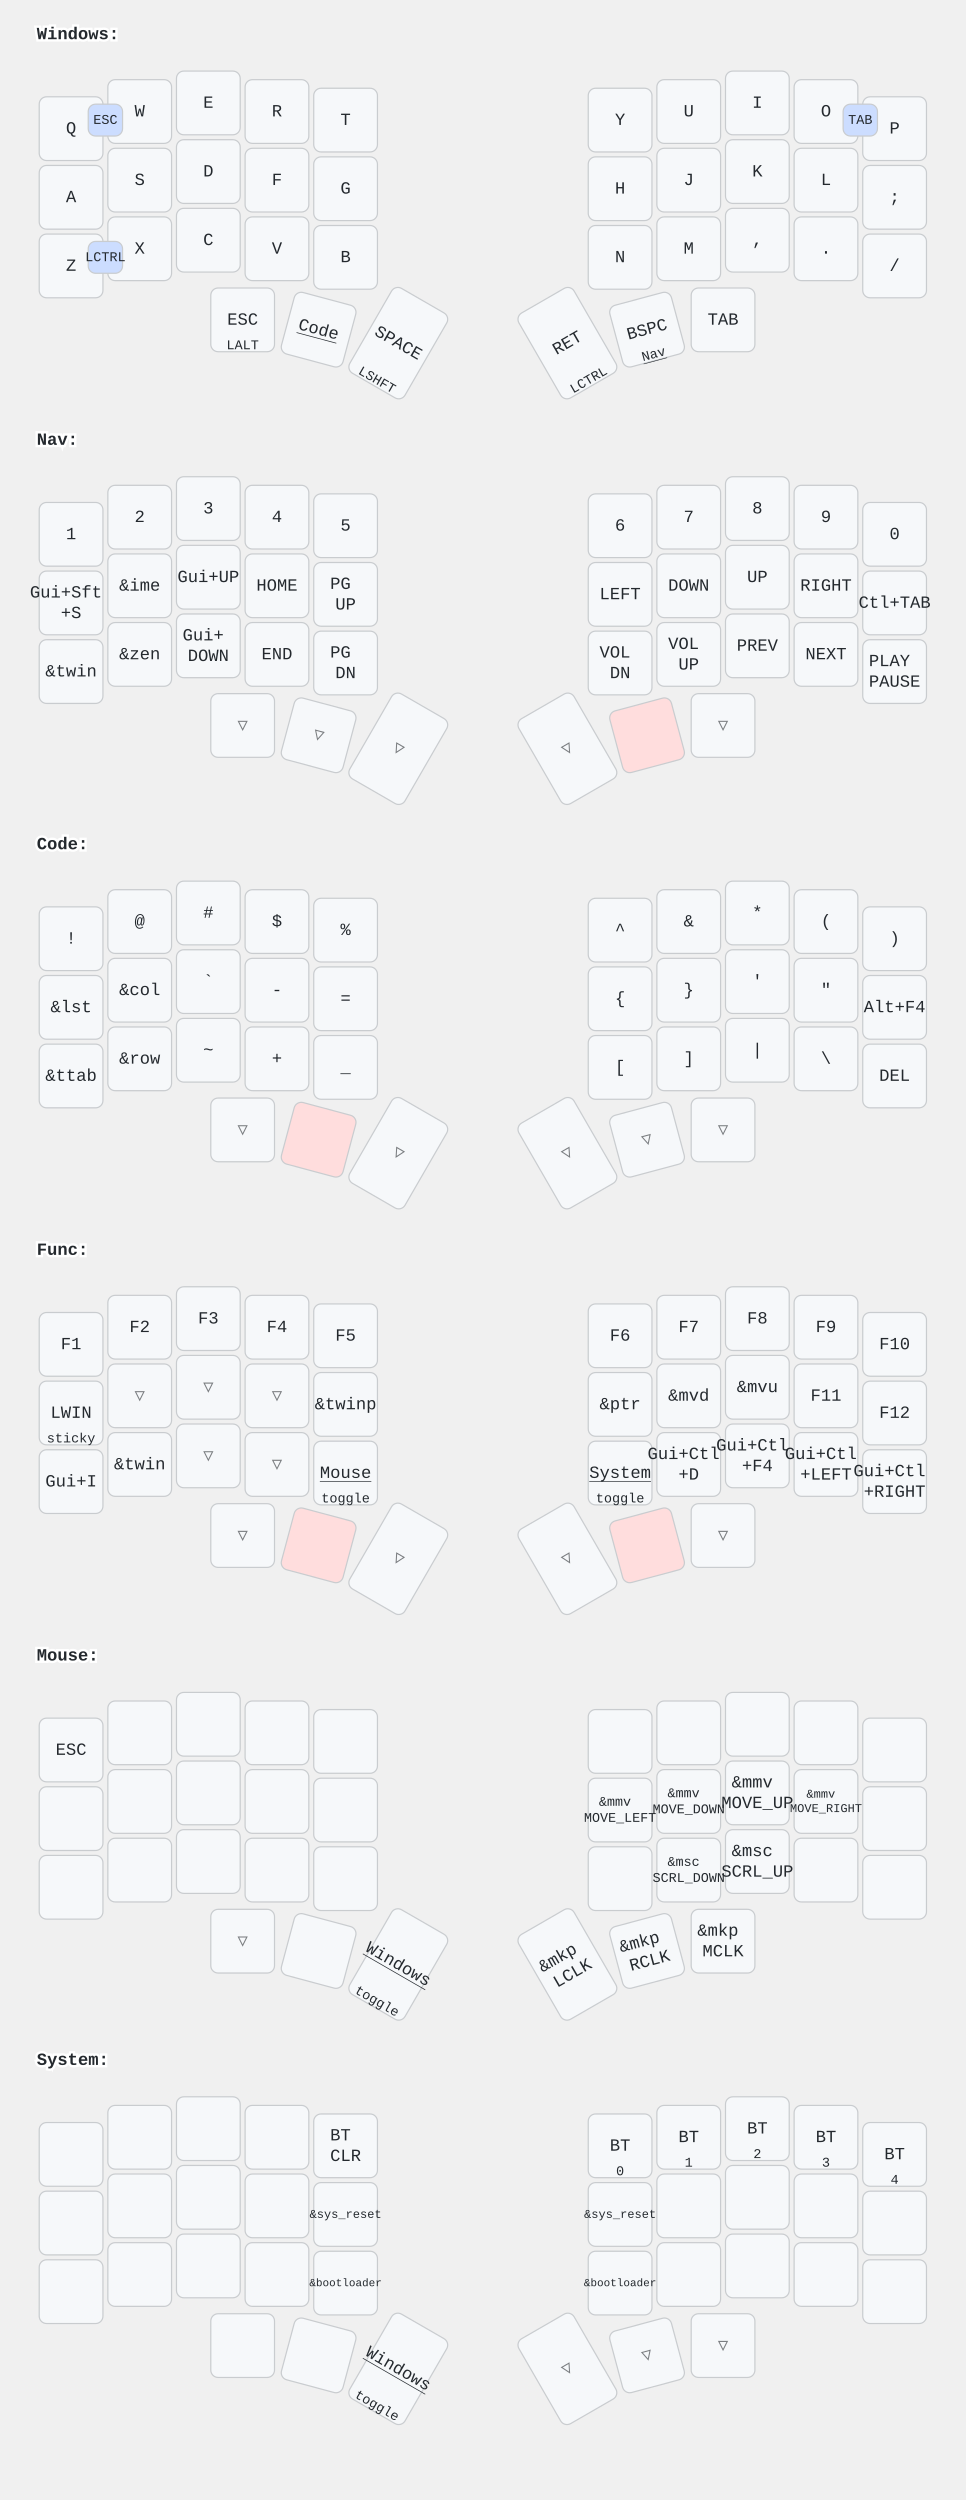
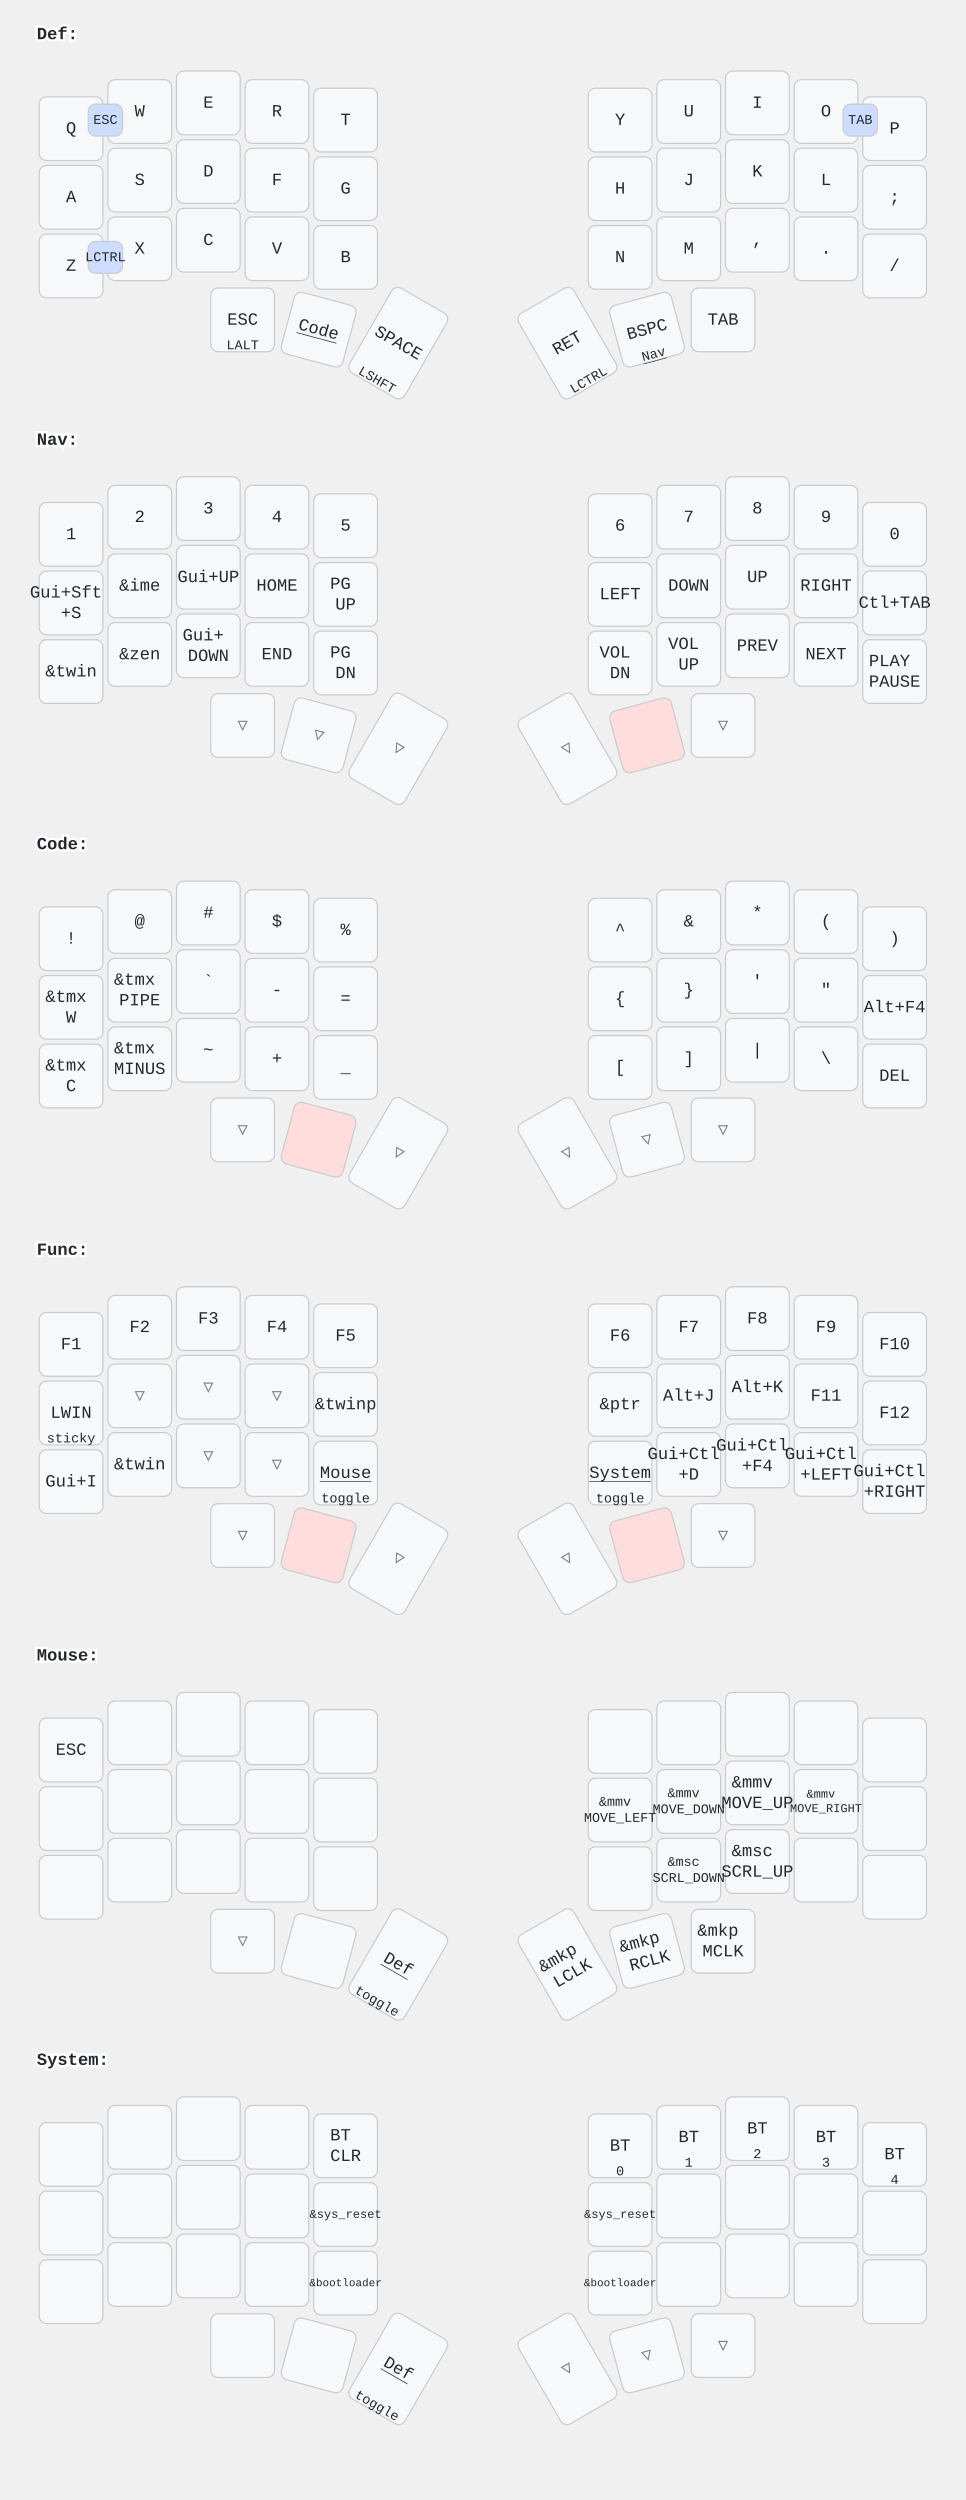
<svg xmlns="http://www.w3.org/2000/svg" width="788" height="2040" viewBox="0 0 788 2040" class="keymap">
  <style>/* inherit to force styles through use tags */
svg path {
    fill: inherit;
}

/* font and background color specifications */
svg.keymap {
    font-family: SFMono-Regular,Consolas,Liberation Mono,Menlo,monospace;
    font-size: 14px;
    font-kerning: normal;
    text-rendering: optimizeLegibility;
    fill: #24292e;
}

/* default key styling */
rect.key {
    fill: #f6f8fa;
}

rect.key, rect.combo {
    stroke: #c9cccf;
    stroke-width: 1;
}

/* default key side styling, only used is draw_key_sides is set */
rect.side {
    filter: brightness(90%);
}

/* color accent for combo boxes */
rect.combo, rect.combo-separate {
    fill: #cdf;
}

/* color accent for held keys */
rect.held, rect.combo.held {
    fill: #fdd;
}

/* color accent for ghost (optional) keys */
rect.ghost, rect.combo.ghost {
    stroke-dasharray: 4, 4;
    stroke-width: 2;
}

text {
    text-anchor: middle;
    dominant-baseline: middle;
}

/* styling for layer labels */
text.label {
    font-weight: bold;
    text-anchor: start;
    stroke: white;
    stroke-width: 4;
    paint-order: stroke;
}

/* styling for optional footer */
text.footer {
    text-anchor: end;
    dominant-baseline: auto;
    stroke: white;
    stroke-width: 4;
    paint-order: stroke;
}

/* styling for combo tap, and key non-tap label text */
text.combo, text.hold, text.shifted, text.left, text.right, text.tl, text.tr, text.bl, text.br {
    font-size: 11px;
}

text.hold, text.bl, text.br {
    text-anchor: middle;
    dominant-baseline: auto;
}

text.shifted, text.tl, text.tr {
    text-anchor: middle;
    dominant-baseline: hanging;
}

text.left, text.tl, text.bl {
    text-anchor: start;
}

text.right, text.tr, text.br {
    text-anchor: end;
}

text.layer-activator {
    text-decoration: underline;
}

/* styling for hold/shifted label text in combo box */
text.combo.hold, text.combo.shifted, text.combo.left, text.combo.right {
    font-size: 8px;
}

/* lighter symbol for transparent keys */
text.trans {
    fill: #7b7e81;
}

/* styling for combo dendrons */
path.combo {
    stroke-width: 1;
    stroke: gray;
    fill: none;
}

/* Start Tabler Icons Cleanup */
/* cannot use height/width with glyphs */
.icon-tabler &gt; path {
    fill: inherit;
    stroke: inherit;
    stroke-width: 2;
}
/* hide tabler's default box */
.icon-tabler &gt; path[stroke="none"][fill="none"] {
    visibility: hidden;
}
/* End Tabler Icons Cleanup */
</style>
-   <g transform="translate(30, 0)" class="layer-Windows">
-     <text x="0" y="28" class="label" id="Windows">Windows:</text>
+   <g transform="translate(30, 0)" class="layer-Def">
+     <text x="0" y="28" class="label" id="Def">Def:</text>
    <g transform="translate(0, 56)">
      <g transform="translate(28, 49)" class="key keypos-0">
        <rect rx="6" ry="6" x="-26" y="-26" width="52" height="52" class="key" />
        <text x="0" y="0" class="key tap">Q</text>
      </g>
      <g transform="translate(84, 35)" class="key keypos-1">
        <rect rx="6" ry="6" x="-26" y="-26" width="52" height="52" class="key" />
        <text x="0" y="0" class="key tap">W</text>
      </g>
      <g transform="translate(140, 28)" class="key keypos-2">
        <rect rx="6" ry="6" x="-26" y="-26" width="52" height="52" class="key" />
        <text x="0" y="0" class="key tap">E</text>
      </g>
      <g transform="translate(196, 35)" class="key keypos-3">
        <rect rx="6" ry="6" x="-26" y="-26" width="52" height="52" class="key" />
        <text x="0" y="0" class="key tap">R</text>
      </g>
      <g transform="translate(252, 42)" class="key keypos-4">
        <rect rx="6" ry="6" x="-26" y="-26" width="52" height="52" class="key" />
        <text x="0" y="0" class="key tap">T</text>
      </g>
      <g transform="translate(476, 42)" class="key keypos-5">
        <rect rx="6" ry="6" x="-26" y="-26" width="52" height="52" class="key" />
        <text x="0" y="0" class="key tap">Y</text>
      </g>
      <g transform="translate(532, 35)" class="key keypos-6">
        <rect rx="6" ry="6" x="-26" y="-26" width="52" height="52" class="key" />
        <text x="0" y="0" class="key tap">U</text>
      </g>
      <g transform="translate(588, 28)" class="key keypos-7">
        <rect rx="6" ry="6" x="-26" y="-26" width="52" height="52" class="key" />
        <text x="0" y="0" class="key tap">I</text>
      </g>
      <g transform="translate(644, 35)" class="key keypos-8">
        <rect rx="6" ry="6" x="-26" y="-26" width="52" height="52" class="key" />
        <text x="0" y="0" class="key tap">O</text>
      </g>
      <g transform="translate(700, 49)" class="key keypos-9">
        <rect rx="6" ry="6" x="-26" y="-26" width="52" height="52" class="key" />
        <text x="0" y="0" class="key tap">P</text>
      </g>
      <g transform="translate(28, 105)" class="key keypos-10">
        <rect rx="6" ry="6" x="-26" y="-26" width="52" height="52" class="key" />
        <text x="0" y="0" class="key tap">A</text>
      </g>
      <g transform="translate(84, 91)" class="key keypos-11">
        <rect rx="6" ry="6" x="-26" y="-26" width="52" height="52" class="key" />
        <text x="0" y="0" class="key tap">S</text>
      </g>
      <g transform="translate(140, 84)" class="key keypos-12">
        <rect rx="6" ry="6" x="-26" y="-26" width="52" height="52" class="key" />
        <text x="0" y="0" class="key tap">D</text>
      </g>
      <g transform="translate(196, 91)" class="key keypos-13">
        <rect rx="6" ry="6" x="-26" y="-26" width="52" height="52" class="key" />
        <text x="0" y="0" class="key tap">F</text>
      </g>
      <g transform="translate(252, 98)" class="key keypos-14">
        <rect rx="6" ry="6" x="-26" y="-26" width="52" height="52" class="key" />
        <text x="0" y="0" class="key tap">G</text>
      </g>
      <g transform="translate(476, 98)" class="key keypos-15">
        <rect rx="6" ry="6" x="-26" y="-26" width="52" height="52" class="key" />
        <text x="0" y="0" class="key tap">H</text>
      </g>
      <g transform="translate(532, 91)" class="key keypos-16">
        <rect rx="6" ry="6" x="-26" y="-26" width="52" height="52" class="key" />
        <text x="0" y="0" class="key tap">J</text>
      </g>
      <g transform="translate(588, 84)" class="key keypos-17">
        <rect rx="6" ry="6" x="-26" y="-26" width="52" height="52" class="key" />
        <text x="0" y="0" class="key tap">K</text>
      </g>
      <g transform="translate(644, 91)" class="key keypos-18">
        <rect rx="6" ry="6" x="-26" y="-26" width="52" height="52" class="key" />
        <text x="0" y="0" class="key tap">L</text>
      </g>
      <g transform="translate(700, 105)" class="key keypos-19">
        <rect rx="6" ry="6" x="-26" y="-26" width="52" height="52" class="key" />
        <text x="0" y="0" class="key tap">;</text>
      </g>
      <g transform="translate(28, 161)" class="key keypos-20">
        <rect rx="6" ry="6" x="-26" y="-26" width="52" height="52" class="key" />
        <text x="0" y="0" class="key tap">Z</text>
      </g>
      <g transform="translate(84, 147)" class="key keypos-21">
        <rect rx="6" ry="6" x="-26" y="-26" width="52" height="52" class="key" />
        <text x="0" y="0" class="key tap">X</text>
      </g>
      <g transform="translate(140, 140)" class="key keypos-22">
        <rect rx="6" ry="6" x="-26" y="-26" width="52" height="52" class="key" />
        <text x="0" y="0" class="key tap">C</text>
      </g>
      <g transform="translate(196, 147)" class="key keypos-23">
        <rect rx="6" ry="6" x="-26" y="-26" width="52" height="52" class="key" />
        <text x="0" y="0" class="key tap">V</text>
      </g>
      <g transform="translate(252, 154)" class="key keypos-24">
        <rect rx="6" ry="6" x="-26" y="-26" width="52" height="52" class="key" />
        <text x="0" y="0" class="key tap">B</text>
      </g>
      <g transform="translate(476, 154)" class="key keypos-25">
        <rect rx="6" ry="6" x="-26" y="-26" width="52" height="52" class="key" />
        <text x="0" y="0" class="key tap">N</text>
      </g>
      <g transform="translate(532, 147)" class="key keypos-26">
        <rect rx="6" ry="6" x="-26" y="-26" width="52" height="52" class="key" />
        <text x="0" y="0" class="key tap">M</text>
      </g>
      <g transform="translate(588, 140)" class="key keypos-27">
        <rect rx="6" ry="6" x="-26" y="-26" width="52" height="52" class="key" />
        <text x="0" y="0" class="key tap">,</text>
      </g>
      <g transform="translate(644, 147)" class="key keypos-28">
        <rect rx="6" ry="6" x="-26" y="-26" width="52" height="52" class="key" />
        <text x="0" y="0" class="key tap">.</text>
      </g>
      <g transform="translate(700, 161)" class="key keypos-29">
        <rect rx="6" ry="6" x="-26" y="-26" width="52" height="52" class="key" />
        <text x="0" y="0" class="key tap">/</text>
      </g>
      <g transform="translate(168, 205)" class="key keypos-30">
        <rect rx="6" ry="6" x="-26" y="-26" width="52" height="52" class="key" />
        <text x="0" y="0" class="key tap">ESC</text>
        <text x="0" y="24" class="key hold">LALT</text>
      </g>
      <g transform="translate(230, 213) rotate(15.0)" class="key keypos-31">
        <rect rx="6" ry="6" x="-26" y="-26" width="52" height="52" class="key" />
        <a href="#Code">
          <text x="0" y="0" class="key tap layer-activator">Code</text>
        </a>
      </g>
      <g transform="translate(295, 224) rotate(30.0)" class="key keypos-32">
        <rect rx="6" ry="6" x="-26" y="-40" width="52" height="80" class="key" />
        <text x="0" y="0" class="key tap">SPACE</text>
        <text x="0" y="38" class="key hold">LSHFT</text>
      </g>
      <g transform="translate(433, 224) rotate(-30.0)" class="key keypos-33">
        <rect rx="6" ry="6" x="-26" y="-40" width="52" height="80" class="key" />
        <text x="0" y="0" class="key tap">RET</text>
        <text x="0" y="38" class="key hold">LCTRL</text>
      </g>
      <g transform="translate(498, 213) rotate(-15.0)" class="key keypos-34">
        <rect rx="6" ry="6" x="-26" y="-26" width="52" height="52" class="key" />
        <text x="0" y="0" class="key tap">BSPC</text>
        <a href="#Nav">
          <text x="0" y="24" class="key hold layer-activator">Nav</text>
        </a>
      </g>
      <g transform="translate(560, 205)" class="key keypos-35">
        <rect rx="6" ry="6" x="-26" y="-26" width="52" height="52" class="key" />
        <text x="0" y="0" class="key tap">TAB</text>
      </g>
      <g class="combo combopos-0">
        <rect rx="6" ry="6" x="42" y="141" width="28" height="26" class="combo" />
        <text x="56" y="154" class="combo tap">LCTRL</text>
      </g>
      <g class="combo combopos-1">
        <rect rx="6" ry="6" x="42" y="29" width="28" height="26" class="combo" />
        <text x="56" y="42" class="combo tap">ESC</text>
      </g>
      <g class="combo combopos-2">
        <rect rx="6" ry="6" x="658" y="29" width="28" height="26" class="combo" />
        <text x="672" y="42" class="combo tap">TAB</text>
      </g>
    </g>
  </g>
  <g transform="translate(30, 331)" class="layer-Nav">
    <text x="0" y="28" class="label" id="Nav">Nav:</text>
    <g transform="translate(0, 56)">
      <g transform="translate(28, 49)" class="key keypos-0">
        <rect rx="6" ry="6" x="-26" y="-26" width="52" height="52" class="key" />
        <text x="0" y="0" class="key tap">1</text>
      </g>
      <g transform="translate(84, 35)" class="key keypos-1">
        <rect rx="6" ry="6" x="-26" y="-26" width="52" height="52" class="key" />
        <text x="0" y="0" class="key tap">2</text>
      </g>
      <g transform="translate(140, 28)" class="key keypos-2">
        <rect rx="6" ry="6" x="-26" y="-26" width="52" height="52" class="key" />
        <text x="0" y="0" class="key tap">3</text>
      </g>
      <g transform="translate(196, 35)" class="key keypos-3">
        <rect rx="6" ry="6" x="-26" y="-26" width="52" height="52" class="key" />
        <text x="0" y="0" class="key tap">4</text>
      </g>
      <g transform="translate(252, 42)" class="key keypos-4">
        <rect rx="6" ry="6" x="-26" y="-26" width="52" height="52" class="key" />
        <text x="0" y="0" class="key tap">5</text>
      </g>
      <g transform="translate(476, 42)" class="key keypos-5">
        <rect rx="6" ry="6" x="-26" y="-26" width="52" height="52" class="key" />
        <text x="0" y="0" class="key tap">6</text>
      </g>
      <g transform="translate(532, 35)" class="key keypos-6">
        <rect rx="6" ry="6" x="-26" y="-26" width="52" height="52" class="key" />
        <text x="0" y="0" class="key tap">7</text>
      </g>
      <g transform="translate(588, 28)" class="key keypos-7">
        <rect rx="6" ry="6" x="-26" y="-26" width="52" height="52" class="key" />
        <text x="0" y="0" class="key tap">8</text>
      </g>
      <g transform="translate(644, 35)" class="key keypos-8">
        <rect rx="6" ry="6" x="-26" y="-26" width="52" height="52" class="key" />
        <text x="0" y="0" class="key tap">9</text>
      </g>
      <g transform="translate(700, 49)" class="key keypos-9">
        <rect rx="6" ry="6" x="-26" y="-26" width="52" height="52" class="key" />
        <text x="0" y="0" class="key tap">0</text>
      </g>
      <g transform="translate(28, 105)" class="key keypos-10">
        <rect rx="6" ry="6" x="-26" y="-26" width="52" height="52" class="key" />
        <text x="0" y="0" class="key tap">
          <tspan x="0" dy="-0.6em">Gui+Sft</tspan>
          <tspan x="0" dy="1.2em">+S</tspan>
        </text>
      </g>
      <g transform="translate(84, 91)" class="key keypos-11">
        <rect rx="6" ry="6" x="-26" y="-26" width="52" height="52" class="key" />
        <text x="0" y="0" class="key tap">&amp;ime</text>
      </g>
      <g transform="translate(140, 84)" class="key keypos-12">
        <rect rx="6" ry="6" x="-26" y="-26" width="52" height="52" class="key" />
        <text x="0" y="0" class="key tap">Gui+UP</text>
      </g>
      <g transform="translate(196, 91)" class="key keypos-13">
        <rect rx="6" ry="6" x="-26" y="-26" width="52" height="52" class="key" />
        <text x="0" y="0" class="key tap">HOME</text>
      </g>
      <g transform="translate(252, 98)" class="key keypos-14">
        <rect rx="6" ry="6" x="-26" y="-26" width="52" height="52" class="key" />
        <text x="0" y="0" class="key tap">
          <tspan x="0" dy="-0.6em">PG</tspan>
          <tspan x="0" dy="1.2em">UP</tspan>
        </text>
      </g>
      <g transform="translate(476, 98)" class="key keypos-15">
        <rect rx="6" ry="6" x="-26" y="-26" width="52" height="52" class="key" />
        <text x="0" y="0" class="key tap">LEFT</text>
      </g>
      <g transform="translate(532, 91)" class="key keypos-16">
        <rect rx="6" ry="6" x="-26" y="-26" width="52" height="52" class="key" />
        <text x="0" y="0" class="key tap">DOWN</text>
      </g>
      <g transform="translate(588, 84)" class="key keypos-17">
        <rect rx="6" ry="6" x="-26" y="-26" width="52" height="52" class="key" />
        <text x="0" y="0" class="key tap">UP</text>
      </g>
      <g transform="translate(644, 91)" class="key keypos-18">
        <rect rx="6" ry="6" x="-26" y="-26" width="52" height="52" class="key" />
        <text x="0" y="0" class="key tap">RIGHT</text>
      </g>
      <g transform="translate(700, 105)" class="key keypos-19">
        <rect rx="6" ry="6" x="-26" y="-26" width="52" height="52" class="key" />
        <text x="0" y="0" class="key tap">Ctl+TAB</text>
      </g>
      <g transform="translate(28, 161)" class="key keypos-20">
        <rect rx="6" ry="6" x="-26" y="-26" width="52" height="52" class="key" />
        <text x="0" y="0" class="key tap">&amp;twin</text>
      </g>
      <g transform="translate(84, 147)" class="key keypos-21">
        <rect rx="6" ry="6" x="-26" y="-26" width="52" height="52" class="key" />
        <text x="0" y="0" class="key tap">&amp;zen</text>
      </g>
      <g transform="translate(140, 140)" class="key keypos-22">
        <rect rx="6" ry="6" x="-26" y="-26" width="52" height="52" class="key" />
        <text x="0" y="0" class="key tap">
          <tspan x="0" dy="-0.6em">Gui+</tspan>
          <tspan x="0" dy="1.2em">DOWN</tspan>
        </text>
      </g>
      <g transform="translate(196, 147)" class="key keypos-23">
        <rect rx="6" ry="6" x="-26" y="-26" width="52" height="52" class="key" />
        <text x="0" y="0" class="key tap">END</text>
      </g>
      <g transform="translate(252, 154)" class="key keypos-24">
        <rect rx="6" ry="6" x="-26" y="-26" width="52" height="52" class="key" />
        <text x="0" y="0" class="key tap">
          <tspan x="0" dy="-0.6em">PG</tspan>
          <tspan x="0" dy="1.2em">DN</tspan>
        </text>
      </g>
      <g transform="translate(476, 154)" class="key keypos-25">
        <rect rx="6" ry="6" x="-26" y="-26" width="52" height="52" class="key" />
        <text x="0" y="0" class="key tap">
          <tspan x="0" dy="-0.6em">VOL</tspan>
          <tspan x="0" dy="1.2em">DN</tspan>
        </text>
      </g>
      <g transform="translate(532, 147)" class="key keypos-26">
        <rect rx="6" ry="6" x="-26" y="-26" width="52" height="52" class="key" />
        <text x="0" y="0" class="key tap">
          <tspan x="0" dy="-0.6em">VOL</tspan>
          <tspan x="0" dy="1.2em">UP</tspan>
        </text>
      </g>
      <g transform="translate(588, 140)" class="key keypos-27">
        <rect rx="6" ry="6" x="-26" y="-26" width="52" height="52" class="key" />
        <text x="0" y="0" class="key tap">PREV</text>
      </g>
      <g transform="translate(644, 147)" class="key keypos-28">
        <rect rx="6" ry="6" x="-26" y="-26" width="52" height="52" class="key" />
        <text x="0" y="0" class="key tap">NEXT</text>
      </g>
      <g transform="translate(700, 161)" class="key keypos-29">
        <rect rx="6" ry="6" x="-26" y="-26" width="52" height="52" class="key" />
        <text x="0" y="0" class="key tap">
          <tspan x="0" dy="-0.6em">PLAY</tspan>
          <tspan x="0" dy="1.2em">PAUSE</tspan>
        </text>
      </g>
      <g transform="translate(168, 205)" class="key trans keypos-30">
        <rect rx="6" ry="6" x="-26" y="-26" width="52" height="52" class="key trans" />
        <text x="0" y="0" class="key trans tap">▽</text>
      </g>
      <g transform="translate(230, 213) rotate(15.0)" class="key trans keypos-31">
        <rect rx="6" ry="6" x="-26" y="-26" width="52" height="52" class="key trans" />
        <text x="0" y="0" class="key trans tap">▽</text>
      </g>
      <g transform="translate(295, 224) rotate(30.0)" class="key trans keypos-32">
        <rect rx="6" ry="6" x="-26" y="-40" width="52" height="80" class="key trans" />
        <text x="0" y="0" class="key trans tap">▽</text>
      </g>
      <g transform="translate(433, 224) rotate(-30.0)" class="key trans keypos-33">
        <rect rx="6" ry="6" x="-26" y="-40" width="52" height="80" class="key trans" />
        <text x="0" y="0" class="key trans tap">▽</text>
      </g>
      <g transform="translate(498, 213) rotate(-15.0)" class="key held keypos-34">
        <rect rx="6" ry="6" x="-26" y="-26" width="52" height="52" class="key held" />
      </g>
      <g transform="translate(560, 205)" class="key trans keypos-35">
        <rect rx="6" ry="6" x="-26" y="-26" width="52" height="52" class="key trans" />
        <text x="0" y="0" class="key trans tap">▽</text>
      </g>
    </g>
  </g>
  <g transform="translate(30, 661)" class="layer-Code">
    <text x="0" y="28" class="label" id="Code">Code:</text>
    <g transform="translate(0, 56)">
      <g transform="translate(28, 49)" class="key keypos-0">
        <rect rx="6" ry="6" x="-26" y="-26" width="52" height="52" class="key" />
        <text x="0" y="0" class="key tap">!</text>
      </g>
      <g transform="translate(84, 35)" class="key keypos-1">
        <rect rx="6" ry="6" x="-26" y="-26" width="52" height="52" class="key" />
        <text x="0" y="0" class="key tap">@</text>
      </g>
      <g transform="translate(140, 28)" class="key keypos-2">
        <rect rx="6" ry="6" x="-26" y="-26" width="52" height="52" class="key" />
        <text x="0" y="0" class="key tap">#</text>
      </g>
      <g transform="translate(196, 35)" class="key keypos-3">
        <rect rx="6" ry="6" x="-26" y="-26" width="52" height="52" class="key" />
        <text x="0" y="0" class="key tap">$</text>
      </g>
      <g transform="translate(252, 42)" class="key keypos-4">
        <rect rx="6" ry="6" x="-26" y="-26" width="52" height="52" class="key" />
        <text x="0" y="0" class="key tap">%</text>
      </g>
      <g transform="translate(476, 42)" class="key keypos-5">
        <rect rx="6" ry="6" x="-26" y="-26" width="52" height="52" class="key" />
        <text x="0" y="0" class="key tap">^</text>
      </g>
      <g transform="translate(532, 35)" class="key keypos-6">
        <rect rx="6" ry="6" x="-26" y="-26" width="52" height="52" class="key" />
        <text x="0" y="0" class="key tap">&amp;</text>
      </g>
      <g transform="translate(588, 28)" class="key keypos-7">
        <rect rx="6" ry="6" x="-26" y="-26" width="52" height="52" class="key" />
        <text x="0" y="0" class="key tap">*</text>
      </g>
      <g transform="translate(644, 35)" class="key keypos-8">
        <rect rx="6" ry="6" x="-26" y="-26" width="52" height="52" class="key" />
        <text x="0" y="0" class="key tap">(</text>
      </g>
      <g transform="translate(700, 49)" class="key keypos-9">
        <rect rx="6" ry="6" x="-26" y="-26" width="52" height="52" class="key" />
        <text x="0" y="0" class="key tap">)</text>
      </g>
      <g transform="translate(28, 105)" class="key keypos-10">
        <rect rx="6" ry="6" x="-26" y="-26" width="52" height="52" class="key" />
-         <text x="0" y="0" class="key tap">&amp;lst</text>
+         <text x="0" y="0" class="key tap">
+           <tspan x="0" dy="-0.6em">&amp;tmx</tspan>
+           <tspan x="0" dy="1.2em">W</tspan>
+         </text>
      </g>
      <g transform="translate(84, 91)" class="key keypos-11">
        <rect rx="6" ry="6" x="-26" y="-26" width="52" height="52" class="key" />
-         <text x="0" y="0" class="key tap">&amp;col</text>
+         <text x="0" y="0" class="key tap">
+           <tspan x="0" dy="-0.6em">&amp;tmx</tspan>
+           <tspan x="0" dy="1.2em">PIPE</tspan>
+         </text>
      </g>
      <g transform="translate(140, 84)" class="key keypos-12">
        <rect rx="6" ry="6" x="-26" y="-26" width="52" height="52" class="key" />
        <text x="0" y="0" class="key tap">`</text>
      </g>
      <g transform="translate(196, 91)" class="key keypos-13">
        <rect rx="6" ry="6" x="-26" y="-26" width="52" height="52" class="key" />
        <text x="0" y="0" class="key tap">-</text>
      </g>
      <g transform="translate(252, 98)" class="key keypos-14">
        <rect rx="6" ry="6" x="-26" y="-26" width="52" height="52" class="key" />
        <text x="0" y="0" class="key tap">=</text>
      </g>
      <g transform="translate(476, 98)" class="key keypos-15">
        <rect rx="6" ry="6" x="-26" y="-26" width="52" height="52" class="key" />
        <text x="0" y="0" class="key tap">{</text>
      </g>
      <g transform="translate(532, 91)" class="key keypos-16">
        <rect rx="6" ry="6" x="-26" y="-26" width="52" height="52" class="key" />
        <text x="0" y="0" class="key tap">}</text>
      </g>
      <g transform="translate(588, 84)" class="key keypos-17">
        <rect rx="6" ry="6" x="-26" y="-26" width="52" height="52" class="key" />
        <text x="0" y="0" class="key tap">'</text>
      </g>
      <g transform="translate(644, 91)" class="key keypos-18">
        <rect rx="6" ry="6" x="-26" y="-26" width="52" height="52" class="key" />
        <text x="0" y="0" class="key tap">"</text>
      </g>
      <g transform="translate(700, 105)" class="key keypos-19">
        <rect rx="6" ry="6" x="-26" y="-26" width="52" height="52" class="key" />
        <text x="0" y="0" class="key tap">Alt+F4</text>
      </g>
      <g transform="translate(28, 161)" class="key keypos-20">
        <rect rx="6" ry="6" x="-26" y="-26" width="52" height="52" class="key" />
-         <text x="0" y="0" class="key tap">&amp;ttab</text>
+         <text x="0" y="0" class="key tap">
+           <tspan x="0" dy="-0.6em">&amp;tmx</tspan>
+           <tspan x="0" dy="1.2em">C</tspan>
+         </text>
      </g>
      <g transform="translate(84, 147)" class="key keypos-21">
        <rect rx="6" ry="6" x="-26" y="-26" width="52" height="52" class="key" />
-         <text x="0" y="0" class="key tap">&amp;row</text>
+         <text x="0" y="0" class="key tap">
+           <tspan x="0" dy="-0.6em">&amp;tmx</tspan>
+           <tspan x="0" dy="1.2em">MINUS</tspan>
+         </text>
      </g>
      <g transform="translate(140, 140)" class="key keypos-22">
        <rect rx="6" ry="6" x="-26" y="-26" width="52" height="52" class="key" />
        <text x="0" y="0" class="key tap">~</text>
      </g>
      <g transform="translate(196, 147)" class="key keypos-23">
        <rect rx="6" ry="6" x="-26" y="-26" width="52" height="52" class="key" />
        <text x="0" y="0" class="key tap">+</text>
      </g>
      <g transform="translate(252, 154)" class="key keypos-24">
        <rect rx="6" ry="6" x="-26" y="-26" width="52" height="52" class="key" />
        <text x="0" y="0" class="key tap">_</text>
      </g>
      <g transform="translate(476, 154)" class="key keypos-25">
        <rect rx="6" ry="6" x="-26" y="-26" width="52" height="52" class="key" />
        <text x="0" y="0" class="key tap">[</text>
      </g>
      <g transform="translate(532, 147)" class="key keypos-26">
        <rect rx="6" ry="6" x="-26" y="-26" width="52" height="52" class="key" />
        <text x="0" y="0" class="key tap">]</text>
      </g>
      <g transform="translate(588, 140)" class="key keypos-27">
        <rect rx="6" ry="6" x="-26" y="-26" width="52" height="52" class="key" />
        <text x="0" y="0" class="key tap">|</text>
      </g>
      <g transform="translate(644, 147)" class="key keypos-28">
        <rect rx="6" ry="6" x="-26" y="-26" width="52" height="52" class="key" />
        <text x="0" y="0" class="key tap">\</text>
      </g>
      <g transform="translate(700, 161)" class="key keypos-29">
        <rect rx="6" ry="6" x="-26" y="-26" width="52" height="52" class="key" />
        <text x="0" y="0" class="key tap">DEL</text>
      </g>
      <g transform="translate(168, 205)" class="key trans keypos-30">
        <rect rx="6" ry="6" x="-26" y="-26" width="52" height="52" class="key trans" />
        <text x="0" y="0" class="key trans tap">▽</text>
      </g>
      <g transform="translate(230, 213) rotate(15.0)" class="key held keypos-31">
        <rect rx="6" ry="6" x="-26" y="-26" width="52" height="52" class="key held" />
      </g>
      <g transform="translate(295, 224) rotate(30.0)" class="key trans keypos-32">
        <rect rx="6" ry="6" x="-26" y="-40" width="52" height="80" class="key trans" />
        <text x="0" y="0" class="key trans tap">▽</text>
      </g>
      <g transform="translate(433, 224) rotate(-30.0)" class="key trans keypos-33">
        <rect rx="6" ry="6" x="-26" y="-40" width="52" height="80" class="key trans" />
        <text x="0" y="0" class="key trans tap">▽</text>
      </g>
      <g transform="translate(498, 213) rotate(-15.0)" class="key trans keypos-34">
        <rect rx="6" ry="6" x="-26" y="-26" width="52" height="52" class="key trans" />
        <text x="0" y="0" class="key trans tap">▽</text>
      </g>
      <g transform="translate(560, 205)" class="key trans keypos-35">
        <rect rx="6" ry="6" x="-26" y="-26" width="52" height="52" class="key trans" />
        <text x="0" y="0" class="key trans tap">▽</text>
      </g>
    </g>
  </g>
  <g transform="translate(30, 992)" class="layer-Func">
    <text x="0" y="28" class="label" id="Func">Func:</text>
    <g transform="translate(0, 56)">
      <g transform="translate(28, 49)" class="key keypos-0">
        <rect rx="6" ry="6" x="-26" y="-26" width="52" height="52" class="key" />
        <text x="0" y="0" class="key tap">F1</text>
      </g>
      <g transform="translate(84, 35)" class="key keypos-1">
        <rect rx="6" ry="6" x="-26" y="-26" width="52" height="52" class="key" />
        <text x="0" y="0" class="key tap">F2</text>
      </g>
      <g transform="translate(140, 28)" class="key keypos-2">
        <rect rx="6" ry="6" x="-26" y="-26" width="52" height="52" class="key" />
        <text x="0" y="0" class="key tap">F3</text>
      </g>
      <g transform="translate(196, 35)" class="key keypos-3">
        <rect rx="6" ry="6" x="-26" y="-26" width="52" height="52" class="key" />
        <text x="0" y="0" class="key tap">F4</text>
      </g>
      <g transform="translate(252, 42)" class="key keypos-4">
        <rect rx="6" ry="6" x="-26" y="-26" width="52" height="52" class="key" />
        <text x="0" y="0" class="key tap">F5</text>
      </g>
      <g transform="translate(476, 42)" class="key keypos-5">
        <rect rx="6" ry="6" x="-26" y="-26" width="52" height="52" class="key" />
        <text x="0" y="0" class="key tap">F6</text>
      </g>
      <g transform="translate(532, 35)" class="key keypos-6">
        <rect rx="6" ry="6" x="-26" y="-26" width="52" height="52" class="key" />
        <text x="0" y="0" class="key tap">F7</text>
      </g>
      <g transform="translate(588, 28)" class="key keypos-7">
        <rect rx="6" ry="6" x="-26" y="-26" width="52" height="52" class="key" />
        <text x="0" y="0" class="key tap">F8</text>
      </g>
      <g transform="translate(644, 35)" class="key keypos-8">
        <rect rx="6" ry="6" x="-26" y="-26" width="52" height="52" class="key" />
        <text x="0" y="0" class="key tap">F9</text>
      </g>
      <g transform="translate(700, 49)" class="key keypos-9">
        <rect rx="6" ry="6" x="-26" y="-26" width="52" height="52" class="key" />
        <text x="0" y="0" class="key tap">F10</text>
      </g>
      <g transform="translate(28, 105)" class="key keypos-10">
        <rect rx="6" ry="6" x="-26" y="-26" width="52" height="52" class="key" />
        <text x="0" y="0" class="key tap">LWIN</text>
        <text x="0" y="24" class="key hold">sticky</text>
      </g>
      <g transform="translate(84, 91)" class="key trans keypos-11">
        <rect rx="6" ry="6" x="-26" y="-26" width="52" height="52" class="key trans" />
        <text x="0" y="0" class="key trans tap">▽</text>
      </g>
      <g transform="translate(140, 84)" class="key trans keypos-12">
        <rect rx="6" ry="6" x="-26" y="-26" width="52" height="52" class="key trans" />
        <text x="0" y="0" class="key trans tap">▽</text>
      </g>
      <g transform="translate(196, 91)" class="key trans keypos-13">
        <rect rx="6" ry="6" x="-26" y="-26" width="52" height="52" class="key trans" />
        <text x="0" y="0" class="key trans tap">▽</text>
      </g>
      <g transform="translate(252, 98)" class="key keypos-14">
        <rect rx="6" ry="6" x="-26" y="-26" width="52" height="52" class="key" />
        <text x="0" y="0" class="key tap">&amp;twinp</text>
      </g>
      <g transform="translate(476, 98)" class="key keypos-15">
        <rect rx="6" ry="6" x="-26" y="-26" width="52" height="52" class="key" />
        <text x="0" y="0" class="key tap">&amp;ptr</text>
      </g>
      <g transform="translate(532, 91)" class="key keypos-16">
        <rect rx="6" ry="6" x="-26" y="-26" width="52" height="52" class="key" />
-         <text x="0" y="0" class="key tap">&amp;mvd</text>
+         <text x="0" y="0" class="key tap">Alt+J</text>
      </g>
      <g transform="translate(588, 84)" class="key keypos-17">
        <rect rx="6" ry="6" x="-26" y="-26" width="52" height="52" class="key" />
-         <text x="0" y="0" class="key tap">&amp;mvu</text>
+         <text x="0" y="0" class="key tap">Alt+K</text>
      </g>
      <g transform="translate(644, 91)" class="key keypos-18">
        <rect rx="6" ry="6" x="-26" y="-26" width="52" height="52" class="key" />
        <text x="0" y="0" class="key tap">F11</text>
      </g>
      <g transform="translate(700, 105)" class="key keypos-19">
        <rect rx="6" ry="6" x="-26" y="-26" width="52" height="52" class="key" />
        <text x="0" y="0" class="key tap">F12</text>
      </g>
      <g transform="translate(28, 161)" class="key keypos-20">
        <rect rx="6" ry="6" x="-26" y="-26" width="52" height="52" class="key" />
        <text x="0" y="0" class="key tap">Gui+I</text>
      </g>
      <g transform="translate(84, 147)" class="key keypos-21">
        <rect rx="6" ry="6" x="-26" y="-26" width="52" height="52" class="key" />
        <text x="0" y="0" class="key tap">&amp;twin</text>
      </g>
      <g transform="translate(140, 140)" class="key trans keypos-22">
        <rect rx="6" ry="6" x="-26" y="-26" width="52" height="52" class="key trans" />
        <text x="0" y="0" class="key trans tap">▽</text>
      </g>
      <g transform="translate(196, 147)" class="key trans keypos-23">
        <rect rx="6" ry="6" x="-26" y="-26" width="52" height="52" class="key trans" />
        <text x="0" y="0" class="key trans tap">▽</text>
      </g>
      <g transform="translate(252, 154)" class="key keypos-24">
        <rect rx="6" ry="6" x="-26" y="-26" width="52" height="52" class="key" />
        <a href="#Mouse">
          <text x="0" y="0" class="key tap layer-activator">Mouse</text>
        </a>
        <text x="0" y="24" class="key hold">toggle</text>
      </g>
      <g transform="translate(476, 154)" class="key keypos-25">
        <rect rx="6" ry="6" x="-26" y="-26" width="52" height="52" class="key" />
        <a href="#System">
          <text x="0" y="0" class="key tap layer-activator">System</text>
        </a>
        <text x="0" y="24" class="key hold">toggle</text>
      </g>
      <g transform="translate(532, 147)" class="key keypos-26">
        <rect rx="6" ry="6" x="-26" y="-26" width="52" height="52" class="key" />
        <text x="0" y="0" class="key tap">
          <tspan x="0" dy="-0.6em">Gui+Ctl</tspan>
          <tspan x="0" dy="1.2em">+D</tspan>
        </text>
      </g>
      <g transform="translate(588, 140)" class="key keypos-27">
        <rect rx="6" ry="6" x="-26" y="-26" width="52" height="52" class="key" />
        <text x="0" y="0" class="key tap">
          <tspan x="0" dy="-0.6em">Gui+Ctl</tspan>
          <tspan x="0" dy="1.2em">+F4</tspan>
        </text>
      </g>
      <g transform="translate(644, 147)" class="key keypos-28">
        <rect rx="6" ry="6" x="-26" y="-26" width="52" height="52" class="key" />
        <text x="0" y="0" class="key tap">
          <tspan x="0" dy="-0.6em">Gui+Ctl</tspan>
          <tspan x="0" dy="1.2em">+LEFT</tspan>
        </text>
      </g>
      <g transform="translate(700, 161)" class="key keypos-29">
        <rect rx="6" ry="6" x="-26" y="-26" width="52" height="52" class="key" />
        <text x="0" y="0" class="key tap">
          <tspan x="0" dy="-0.6em">Gui+Ctl</tspan>
          <tspan x="0" dy="1.2em">+RIGHT</tspan>
        </text>
      </g>
      <g transform="translate(168, 205)" class="key trans keypos-30">
        <rect rx="6" ry="6" x="-26" y="-26" width="52" height="52" class="key trans" />
        <text x="0" y="0" class="key trans tap">▽</text>
      </g>
      <g transform="translate(230, 213) rotate(15.0)" class="key held keypos-31">
        <rect rx="6" ry="6" x="-26" y="-26" width="52" height="52" class="key held" />
      </g>
      <g transform="translate(295, 224) rotate(30.0)" class="key trans keypos-32">
        <rect rx="6" ry="6" x="-26" y="-40" width="52" height="80" class="key trans" />
        <text x="0" y="0" class="key trans tap">▽</text>
      </g>
      <g transform="translate(433, 224) rotate(-30.0)" class="key trans keypos-33">
        <rect rx="6" ry="6" x="-26" y="-40" width="52" height="80" class="key trans" />
        <text x="0" y="0" class="key trans tap">▽</text>
      </g>
      <g transform="translate(498, 213) rotate(-15.0)" class="key held keypos-34">
        <rect rx="6" ry="6" x="-26" y="-26" width="52" height="52" class="key held" />
      </g>
      <g transform="translate(560, 205)" class="key trans keypos-35">
        <rect rx="6" ry="6" x="-26" y="-26" width="52" height="52" class="key trans" />
        <text x="0" y="0" class="key trans tap">▽</text>
      </g>
    </g>
  </g>
  <g transform="translate(30, 1323)" class="layer-Mouse">
    <text x="0" y="28" class="label" id="Mouse">Mouse:</text>
    <g transform="translate(0, 56)">
      <g transform="translate(28, 49)" class="key keypos-0">
        <rect rx="6" ry="6" x="-26" y="-26" width="52" height="52" class="key" />
        <text x="0" y="0" class="key tap">ESC</text>
      </g>
      <g transform="translate(84, 35)" class="key keypos-1">
        <rect rx="6" ry="6" x="-26" y="-26" width="52" height="52" class="key" />
      </g>
      <g transform="translate(140, 28)" class="key keypos-2">
        <rect rx="6" ry="6" x="-26" y="-26" width="52" height="52" class="key" />
      </g>
      <g transform="translate(196, 35)" class="key keypos-3">
        <rect rx="6" ry="6" x="-26" y="-26" width="52" height="52" class="key" />
      </g>
      <g transform="translate(252, 42)" class="key keypos-4">
        <rect rx="6" ry="6" x="-26" y="-26" width="52" height="52" class="key" />
      </g>
      <g transform="translate(476, 42)" class="key keypos-5">
        <rect rx="6" ry="6" x="-26" y="-26" width="52" height="52" class="key" />
      </g>
      <g transform="translate(532, 35)" class="key keypos-6">
        <rect rx="6" ry="6" x="-26" y="-26" width="52" height="52" class="key" />
      </g>
      <g transform="translate(588, 28)" class="key keypos-7">
        <rect rx="6" ry="6" x="-26" y="-26" width="52" height="52" class="key" />
      </g>
      <g transform="translate(644, 35)" class="key keypos-8">
        <rect rx="6" ry="6" x="-26" y="-26" width="52" height="52" class="key" />
      </g>
      <g transform="translate(700, 49)" class="key keypos-9">
        <rect rx="6" ry="6" x="-26" y="-26" width="52" height="52" class="key" />
      </g>
      <g transform="translate(28, 105)" class="key keypos-10">
        <rect rx="6" ry="6" x="-26" y="-26" width="52" height="52" class="key" />
      </g>
      <g transform="translate(84, 91)" class="key keypos-11">
        <rect rx="6" ry="6" x="-26" y="-26" width="52" height="52" class="key" />
      </g>
      <g transform="translate(140, 84)" class="key keypos-12">
        <rect rx="6" ry="6" x="-26" y="-26" width="52" height="52" class="key" />
      </g>
      <g transform="translate(196, 91)" class="key keypos-13">
        <rect rx="6" ry="6" x="-26" y="-26" width="52" height="52" class="key" />
      </g>
      <g transform="translate(252, 98)" class="key keypos-14">
        <rect rx="6" ry="6" x="-26" y="-26" width="52" height="52" class="key" />
      </g>
      <g transform="translate(476, 98)" class="key keypos-15">
        <rect rx="6" ry="6" x="-26" y="-26" width="52" height="52" class="key" />
        <text x="0" y="0" class="key tap">
          <tspan x="0" dy="-0.6em" style="font-size: 78%">&amp;mmv</tspan>
          <tspan x="0" dy="1.2em" style="font-size: 78%">MOVE_LEFT</tspan>
        </text>
      </g>
      <g transform="translate(532, 91)" class="key keypos-16">
        <rect rx="6" ry="6" x="-26" y="-26" width="52" height="52" class="key" />
        <text x="0" y="0" class="key tap">
          <tspan x="0" dy="-0.6em" style="font-size: 78%">&amp;mmv</tspan>
          <tspan x="0" dy="1.2em" style="font-size: 78%">MOVE_DOWN</tspan>
        </text>
      </g>
      <g transform="translate(588, 84)" class="key keypos-17">
        <rect rx="6" ry="6" x="-26" y="-26" width="52" height="52" class="key" />
        <text x="0" y="0" class="key tap">
          <tspan x="0" dy="-0.6em">&amp;mmv</tspan>
          <tspan x="0" dy="1.2em">MOVE_UP</tspan>
        </text>
      </g>
      <g transform="translate(644, 91)" class="key keypos-18">
        <rect rx="6" ry="6" x="-26" y="-26" width="52" height="52" class="key" />
        <text x="0" y="0" class="key tap">
          <tspan x="0" dy="-0.6em" style="font-size: 70%">&amp;mmv</tspan>
          <tspan x="0" dy="1.2em" style="font-size: 70%">MOVE_RIGHT</tspan>
        </text>
      </g>
      <g transform="translate(700, 105)" class="key keypos-19">
        <rect rx="6" ry="6" x="-26" y="-26" width="52" height="52" class="key" />
      </g>
      <g transform="translate(28, 161)" class="key keypos-20">
        <rect rx="6" ry="6" x="-26" y="-26" width="52" height="52" class="key" />
      </g>
      <g transform="translate(84, 147)" class="key keypos-21">
        <rect rx="6" ry="6" x="-26" y="-26" width="52" height="52" class="key" />
      </g>
      <g transform="translate(140, 140)" class="key keypos-22">
        <rect rx="6" ry="6" x="-26" y="-26" width="52" height="52" class="key" />
      </g>
      <g transform="translate(196, 147)" class="key keypos-23">
        <rect rx="6" ry="6" x="-26" y="-26" width="52" height="52" class="key" />
      </g>
      <g transform="translate(252, 154)" class="key keypos-24">
        <rect rx="6" ry="6" x="-26" y="-26" width="52" height="52" class="key" />
      </g>
      <g transform="translate(476, 154)" class="key keypos-25">
        <rect rx="6" ry="6" x="-26" y="-26" width="52" height="52" class="key" />
      </g>
      <g transform="translate(532, 147)" class="key keypos-26">
        <rect rx="6" ry="6" x="-26" y="-26" width="52" height="52" class="key" />
        <text x="0" y="0" class="key tap">
          <tspan x="0" dy="-0.6em" style="font-size: 78%">&amp;msc</tspan>
          <tspan x="0" dy="1.2em" style="font-size: 78%">SCRL_DOWN</tspan>
        </text>
      </g>
      <g transform="translate(588, 140)" class="key keypos-27">
        <rect rx="6" ry="6" x="-26" y="-26" width="52" height="52" class="key" />
        <text x="0" y="0" class="key tap">
          <tspan x="0" dy="-0.6em">&amp;msc</tspan>
          <tspan x="0" dy="1.2em">SCRL_UP</tspan>
        </text>
      </g>
      <g transform="translate(644, 147)" class="key keypos-28">
        <rect rx="6" ry="6" x="-26" y="-26" width="52" height="52" class="key" />
      </g>
      <g transform="translate(700, 161)" class="key keypos-29">
        <rect rx="6" ry="6" x="-26" y="-26" width="52" height="52" class="key" />
      </g>
      <g transform="translate(168, 205)" class="key trans keypos-30">
        <rect rx="6" ry="6" x="-26" y="-26" width="52" height="52" class="key trans" />
        <text x="0" y="0" class="key trans tap">▽</text>
      </g>
      <g transform="translate(230, 213) rotate(15.0)" class="key keypos-31">
        <rect rx="6" ry="6" x="-26" y="-26" width="52" height="52" class="key" />
      </g>
      <g transform="translate(295, 224) rotate(30.0)" class="key keypos-32">
        <rect rx="6" ry="6" x="-26" y="-40" width="52" height="80" class="key" />
-         <a href="#Windows">
-           <text x="0" y="0" class="key tap layer-activator">Windows</text>
+         <a href="#Def">
+           <text x="0" y="0" class="key tap layer-activator">Def</text>
        </a>
        <text x="0" y="38" class="key hold">toggle</text>
      </g>
      <g transform="translate(433, 224) rotate(-30.0)" class="key keypos-33">
        <rect rx="6" ry="6" x="-26" y="-40" width="52" height="80" class="key" />
        <text x="0" y="0" class="key tap">
          <tspan x="0" dy="-0.6em">&amp;mkp</tspan>
          <tspan x="0" dy="1.2em">LCLK</tspan>
        </text>
      </g>
      <g transform="translate(498, 213) rotate(-15.0)" class="key keypos-34">
        <rect rx="6" ry="6" x="-26" y="-26" width="52" height="52" class="key" />
        <text x="0" y="0" class="key tap">
          <tspan x="0" dy="-0.6em">&amp;mkp</tspan>
          <tspan x="0" dy="1.2em">RCLK</tspan>
        </text>
      </g>
      <g transform="translate(560, 205)" class="key keypos-35">
        <rect rx="6" ry="6" x="-26" y="-26" width="52" height="52" class="key" />
        <text x="0" y="0" class="key tap">
          <tspan x="0" dy="-0.6em">&amp;mkp</tspan>
          <tspan x="0" dy="1.2em">MCLK</tspan>
        </text>
      </g>
    </g>
  </g>
  <g transform="translate(30, 1653)" class="layer-System">
    <text x="0" y="28" class="label" id="System">System:</text>
    <g transform="translate(0, 56)">
      <g transform="translate(28, 49)" class="key keypos-0">
        <rect rx="6" ry="6" x="-26" y="-26" width="52" height="52" class="key" />
      </g>
      <g transform="translate(84, 35)" class="key keypos-1">
        <rect rx="6" ry="6" x="-26" y="-26" width="52" height="52" class="key" />
      </g>
      <g transform="translate(140, 28)" class="key keypos-2">
        <rect rx="6" ry="6" x="-26" y="-26" width="52" height="52" class="key" />
      </g>
      <g transform="translate(196, 35)" class="key keypos-3">
        <rect rx="6" ry="6" x="-26" y="-26" width="52" height="52" class="key" />
      </g>
      <g transform="translate(252, 42)" class="key keypos-4">
        <rect rx="6" ry="6" x="-26" y="-26" width="52" height="52" class="key" />
        <text x="0" y="0" class="key tap">
          <tspan x="0" dy="-0.6em">BT</tspan>
          <tspan x="0" dy="1.2em">CLR</tspan>
        </text>
      </g>
      <g transform="translate(476, 42)" class="key keypos-5">
        <rect rx="6" ry="6" x="-26" y="-26" width="52" height="52" class="key" />
        <text x="0" y="0" class="key tap">BT</text>
        <text x="0" y="24" class="key hold">0</text>
      </g>
      <g transform="translate(532, 35)" class="key keypos-6">
        <rect rx="6" ry="6" x="-26" y="-26" width="52" height="52" class="key" />
        <text x="0" y="0" class="key tap">BT</text>
        <text x="0" y="24" class="key hold">1</text>
      </g>
      <g transform="translate(588, 28)" class="key keypos-7">
        <rect rx="6" ry="6" x="-26" y="-26" width="52" height="52" class="key" />
        <text x="0" y="0" class="key tap">BT</text>
        <text x="0" y="24" class="key hold">2</text>
      </g>
      <g transform="translate(644, 35)" class="key keypos-8">
        <rect rx="6" ry="6" x="-26" y="-26" width="52" height="52" class="key" />
        <text x="0" y="0" class="key tap">BT</text>
        <text x="0" y="24" class="key hold">3</text>
      </g>
      <g transform="translate(700, 49)" class="key keypos-9">
        <rect rx="6" ry="6" x="-26" y="-26" width="52" height="52" class="key" />
        <text x="0" y="0" class="key tap">BT</text>
        <text x="0" y="24" class="key hold">4</text>
      </g>
      <g transform="translate(28, 105)" class="key keypos-10">
        <rect rx="6" ry="6" x="-26" y="-26" width="52" height="52" class="key" />
      </g>
      <g transform="translate(84, 91)" class="key keypos-11">
        <rect rx="6" ry="6" x="-26" y="-26" width="52" height="52" class="key" />
      </g>
      <g transform="translate(140, 84)" class="key keypos-12">
        <rect rx="6" ry="6" x="-26" y="-26" width="52" height="52" class="key" />
      </g>
      <g transform="translate(196, 91)" class="key keypos-13">
        <rect rx="6" ry="6" x="-26" y="-26" width="52" height="52" class="key" />
      </g>
      <g transform="translate(252, 98)" class="key keypos-14">
        <rect rx="6" ry="6" x="-26" y="-26" width="52" height="52" class="key" />
        <text x="0" y="0" class="key tap">
          <tspan style="font-size: 70%">&amp;sys_reset</tspan>
        </text>
      </g>
      <g transform="translate(476, 98)" class="key keypos-15">
        <rect rx="6" ry="6" x="-26" y="-26" width="52" height="52" class="key" />
        <text x="0" y="0" class="key tap">
          <tspan style="font-size: 70%">&amp;sys_reset</tspan>
        </text>
      </g>
      <g transform="translate(532, 91)" class="key keypos-16">
        <rect rx="6" ry="6" x="-26" y="-26" width="52" height="52" class="key" />
      </g>
      <g transform="translate(588, 84)" class="key keypos-17">
        <rect rx="6" ry="6" x="-26" y="-26" width="52" height="52" class="key" />
      </g>
      <g transform="translate(644, 91)" class="key keypos-18">
        <rect rx="6" ry="6" x="-26" y="-26" width="52" height="52" class="key" />
      </g>
      <g transform="translate(700, 105)" class="key keypos-19">
        <rect rx="6" ry="6" x="-26" y="-26" width="52" height="52" class="key" />
      </g>
      <g transform="translate(28, 161)" class="key keypos-20">
        <rect rx="6" ry="6" x="-26" y="-26" width="52" height="52" class="key" />
      </g>
      <g transform="translate(84, 147)" class="key keypos-21">
        <rect rx="6" ry="6" x="-26" y="-26" width="52" height="52" class="key" />
      </g>
      <g transform="translate(140, 140)" class="key keypos-22">
        <rect rx="6" ry="6" x="-26" y="-26" width="52" height="52" class="key" />
      </g>
      <g transform="translate(196, 147)" class="key keypos-23">
        <rect rx="6" ry="6" x="-26" y="-26" width="52" height="52" class="key" />
      </g>
      <g transform="translate(252, 154)" class="key keypos-24">
        <rect rx="6" ry="6" x="-26" y="-26" width="52" height="52" class="key" />
        <text x="0" y="0" class="key tap">
          <tspan style="font-size: 64%">&amp;bootloader</tspan>
        </text>
      </g>
      <g transform="translate(476, 154)" class="key keypos-25">
        <rect rx="6" ry="6" x="-26" y="-26" width="52" height="52" class="key" />
        <text x="0" y="0" class="key tap">
          <tspan style="font-size: 64%">&amp;bootloader</tspan>
        </text>
      </g>
      <g transform="translate(532, 147)" class="key keypos-26">
        <rect rx="6" ry="6" x="-26" y="-26" width="52" height="52" class="key" />
      </g>
      <g transform="translate(588, 140)" class="key keypos-27">
        <rect rx="6" ry="6" x="-26" y="-26" width="52" height="52" class="key" />
      </g>
      <g transform="translate(644, 147)" class="key keypos-28">
        <rect rx="6" ry="6" x="-26" y="-26" width="52" height="52" class="key" />
      </g>
      <g transform="translate(700, 161)" class="key keypos-29">
        <rect rx="6" ry="6" x="-26" y="-26" width="52" height="52" class="key" />
      </g>
      <g transform="translate(168, 205)" class="key keypos-30">
        <rect rx="6" ry="6" x="-26" y="-26" width="52" height="52" class="key" />
      </g>
      <g transform="translate(230, 213) rotate(15.0)" class="key keypos-31">
        <rect rx="6" ry="6" x="-26" y="-26" width="52" height="52" class="key" />
      </g>
      <g transform="translate(295, 224) rotate(30.0)" class="key keypos-32">
        <rect rx="6" ry="6" x="-26" y="-40" width="52" height="80" class="key" />
-         <a href="#Windows">
-           <text x="0" y="0" class="key tap layer-activator">Windows</text>
+         <a href="#Def">
+           <text x="0" y="0" class="key tap layer-activator">Def</text>
        </a>
        <text x="0" y="38" class="key hold">toggle</text>
      </g>
      <g transform="translate(433, 224) rotate(-30.0)" class="key trans keypos-33">
        <rect rx="6" ry="6" x="-26" y="-40" width="52" height="80" class="key trans" />
        <text x="0" y="0" class="key trans tap">▽</text>
      </g>
      <g transform="translate(498, 213) rotate(-15.0)" class="key trans keypos-34">
        <rect rx="6" ry="6" x="-26" y="-26" width="52" height="52" class="key trans" />
        <text x="0" y="0" class="key trans tap">▽</text>
      </g>
      <g transform="translate(560, 205)" class="key trans keypos-35">
        <rect rx="6" ry="6" x="-26" y="-26" width="52" height="52" class="key trans" />
        <text x="0" y="0" class="key trans tap">▽</text>
      </g>
    </g>
  </g>
</svg>
